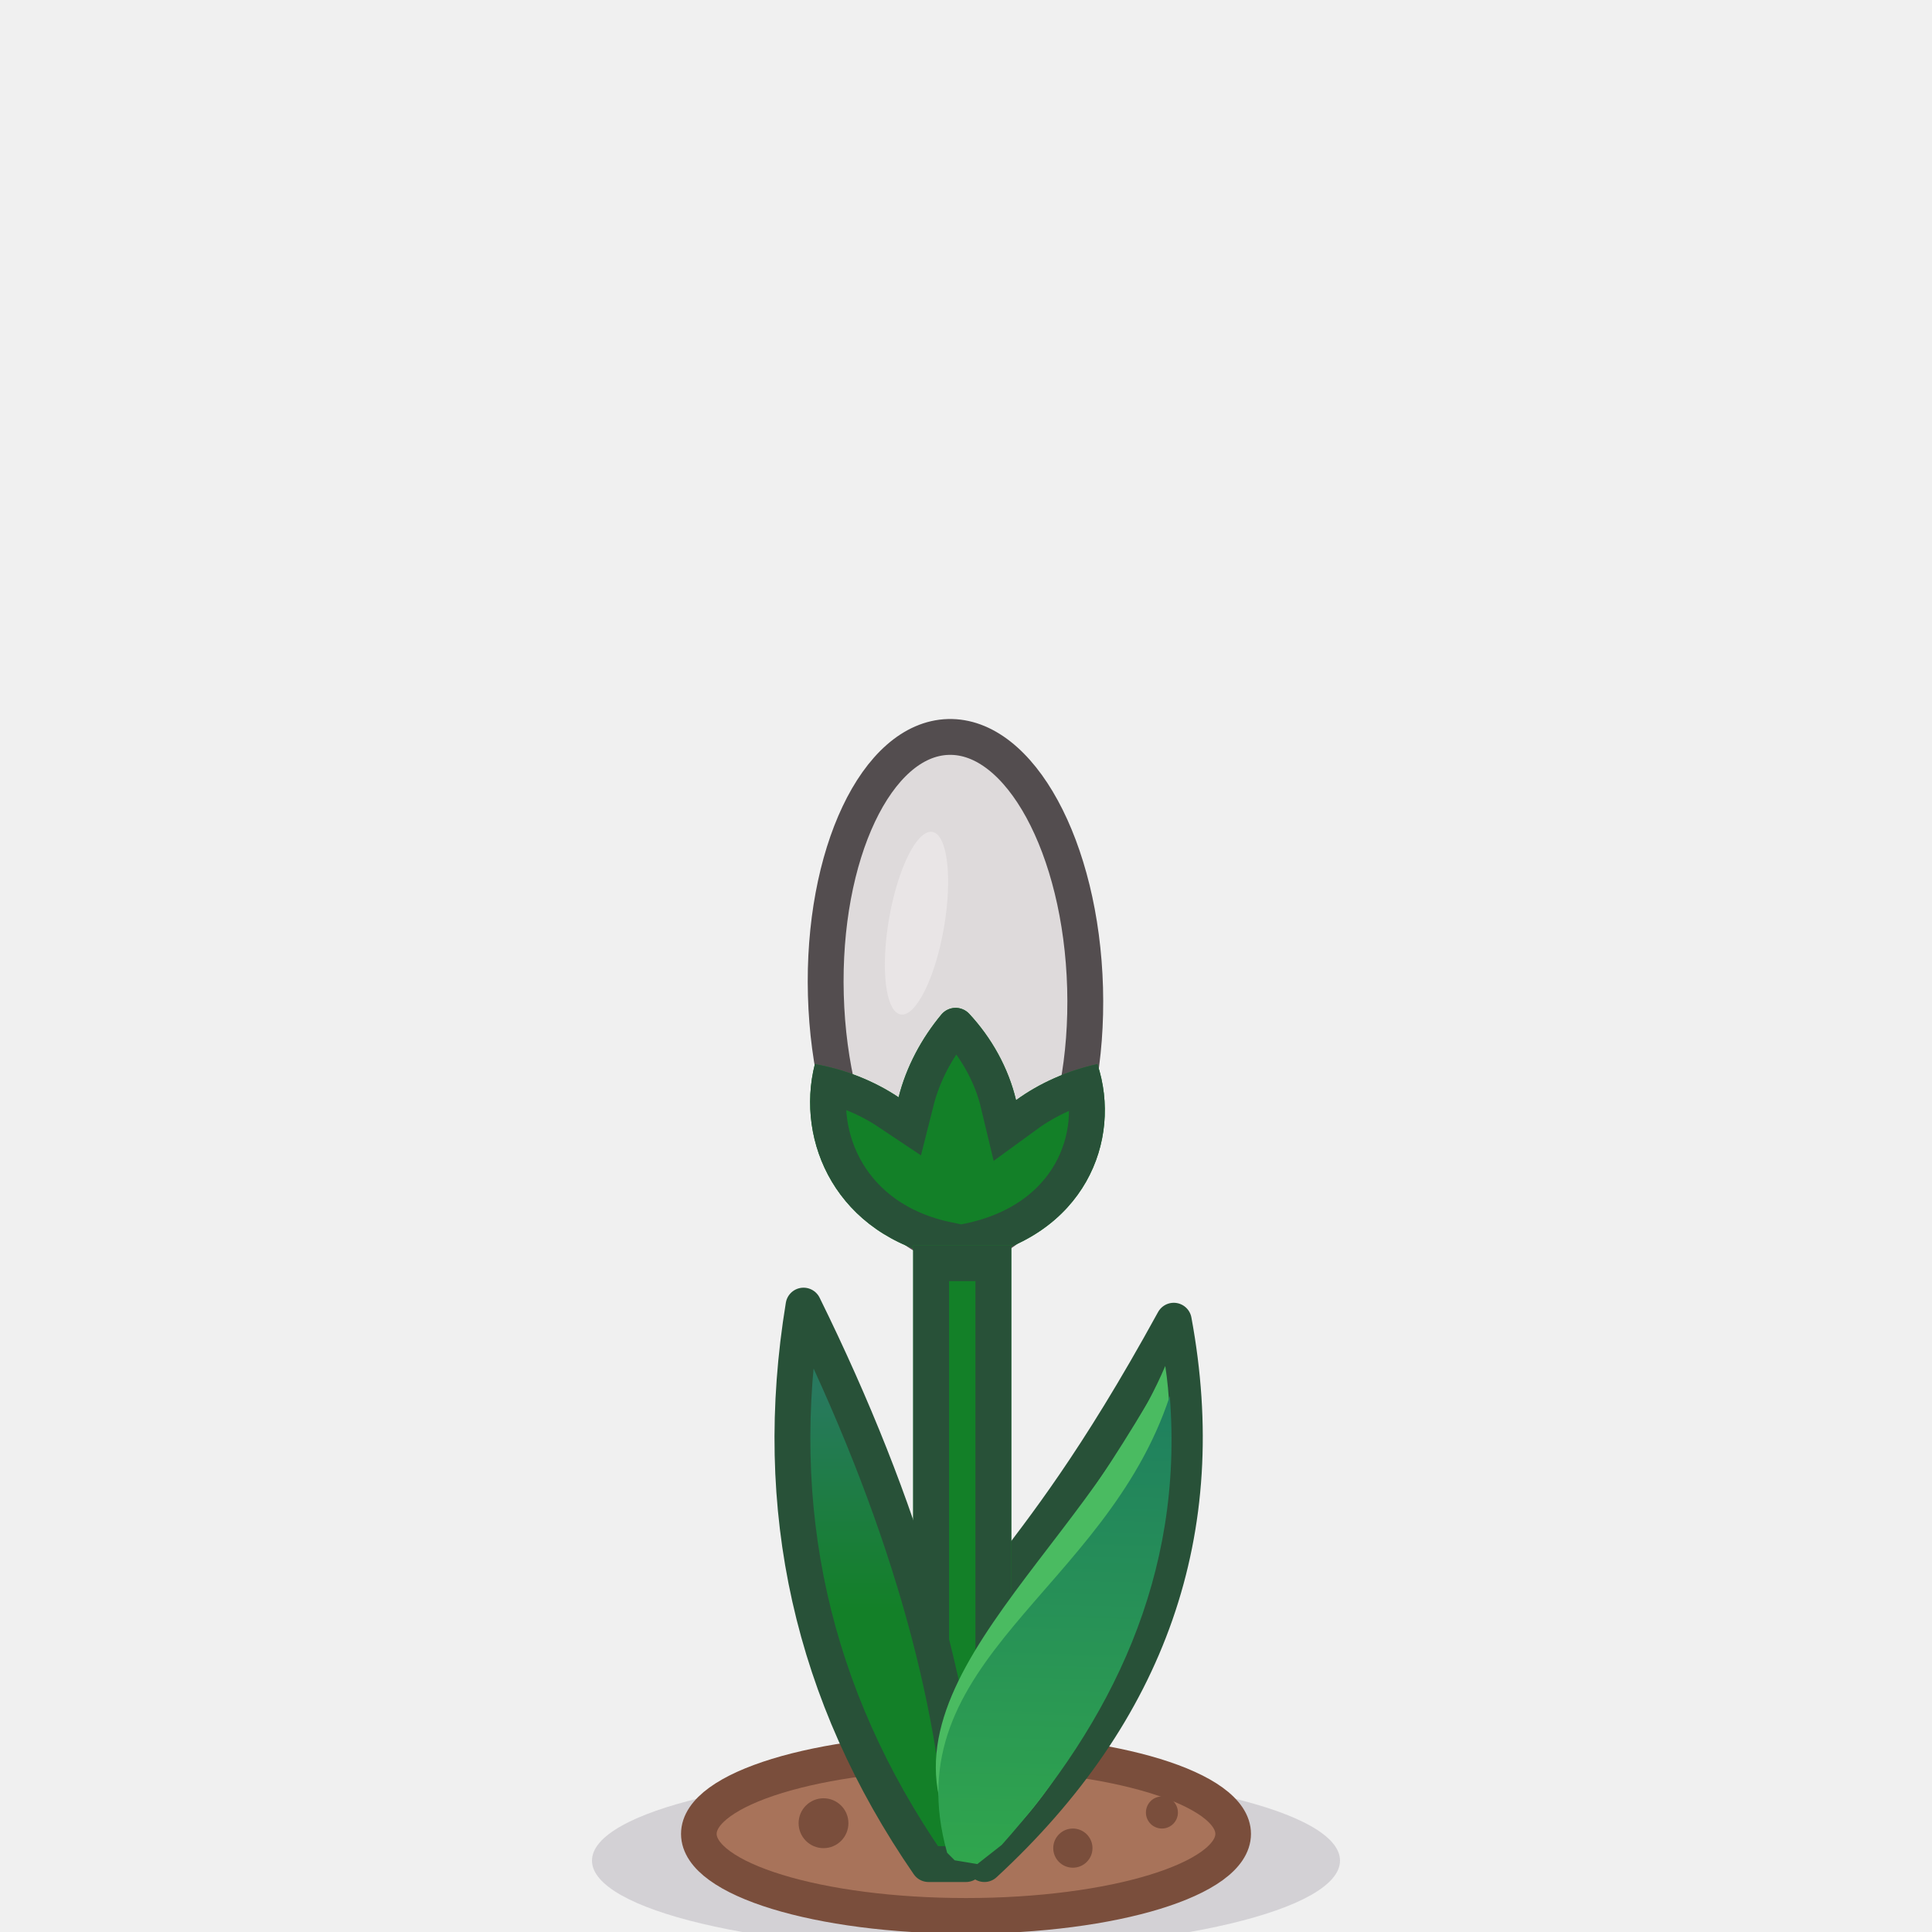
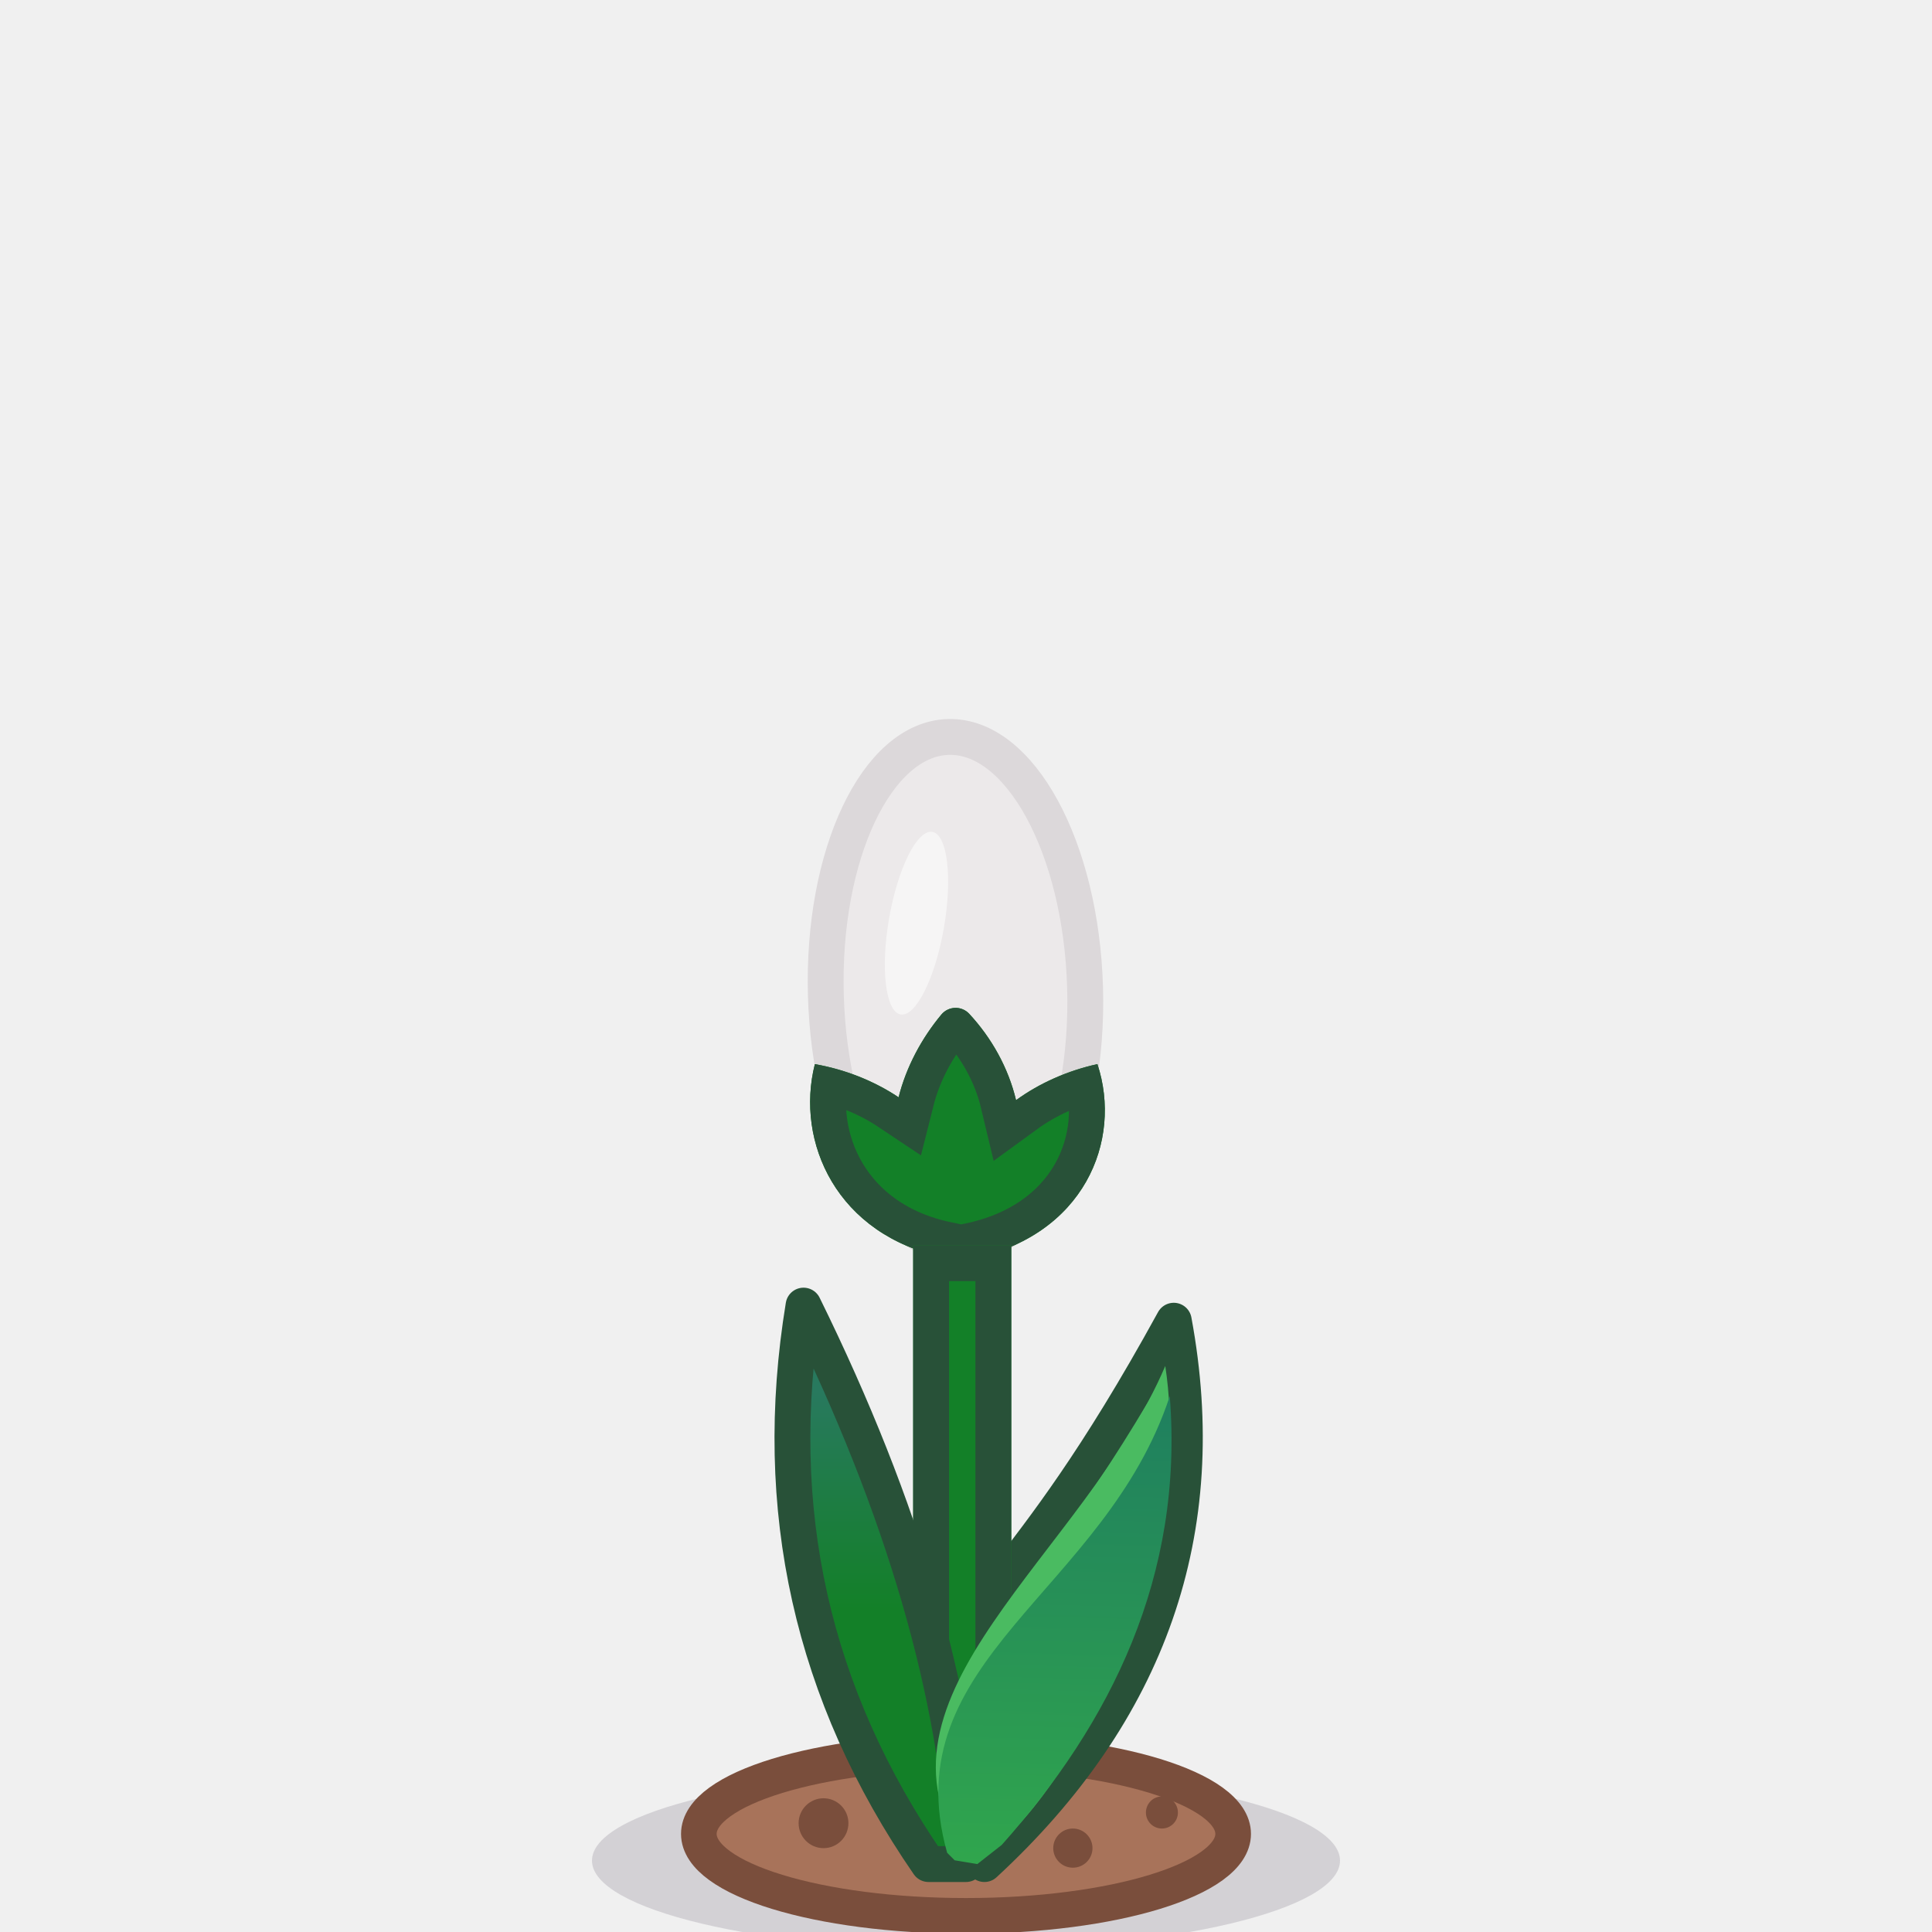
- <svg xmlns="http://www.w3.org/2000/svg" xmlns:xlink="http://www.w3.org/1999/xlink" width="256" height="256" viewBox="0 0 256 256" fill="none">
-   <g clip-path="url(#clip0_1214_3126)">
+ <svg xmlns="http://www.w3.org/2000/svg" width="256" height="256" viewBox="0 0 256 256" fill="none">
+   <g clip-path="url(#clip0_1255_3744)">
    <path d="M177.56 246.54C177.56 253.06 155.37 258.34 128 258.34C100.63 258.34 78.44 253.06 78.44 246.54C78.44 240.02 100.63 234.74 128 234.74C155.37 234.74 177.56 240.02 177.56 246.54Z" fill="#3E2F45" fill-opacity="0.16" />
    <path d="M163.4 243C163.4 249 147.55 253.86 128 253.86C108.45 253.86 92.6 249 92.6 243C92.6 237 108.45 232.14 128 232.14C147.55 232.14 163.4 237 163.4 243Z" fill="#A8735A" />
    <path d="M163.4 243C163.4 249 147.55 253.86 128 253.86C108.45 253.86 92.6 249 92.6 243C92.6 237 108.45 232.14 128 232.14C147.55 232.14 163.4 237 163.4 243Z" stroke-width="4.72" stroke-linecap="round" stroke-linejoin="round" stroke="#7A4E3C" />
    <path d="M112.42 241.58C112.42 243.41 110.94 244.89 109.12 244.89C107.3 244.89 105.82 243.41 105.82 241.58C105.82 239.76 107.3 238.28 109.12 238.28C110.94 238.28 112.42 239.76 112.42 241.58Z" fill="#7A4E3C" />
    <path d="M144.76 244.89C144.76 246.32 143.59 247.48 142.16 247.48C140.73 247.48 139.56 246.32 139.56 244.89C139.56 243.45 140.73 242.29 142.16 242.29C143.59 242.29 144.76 243.45 144.76 244.89Z" fill="#7A4E3C" />
    <path d="M156.08 240.17C156.08 241.34 155.13 242.29 153.96 242.29C152.79 242.29 151.84 241.34 151.84 240.17C151.84 238.99 152.79 238.04 153.96 238.04C155.13 238.04 156.08 238.99 156.08 240.17Z" fill="#7A4E3C" />
-     <path d="M143.78 130.91C144.3 149.54 137.03 164.86 127.55 165.12C118.06 165.39 109.95 150.5 109.43 131.87C108.91 113.24 116.17 97.92 125.66 97.65C135.14 97.39 143.26 112.28 143.78 130.91Z" fill="#DEDADB" stroke-width="4.75" stroke="#534D4F" />
-     <path d="M125.07 122.95C123.91 129.63 121.34 134.76 119.34 134.42C117.34 134.07 116.65 128.37 117.81 121.69C118.97 115.02 121.54 109.89 123.54 110.23C125.54 110.58 126.23 116.28 125.07 122.95Z" fill="#E9E5E6" />
-     <use xlink:href="#stroke0_1214_3126" fill="#138028" />
-     <mask id="stroke1_1214_3126" fill="white">
-       <use xlink:href="#stroke0_1214_3126" />
+     <path d="M143.78 130.91C144.3 149.54 137.03 164.86 127.55 165.12C118.06 165.39 109.95 150.5 109.43 131.87C108.91 113.24 116.17 97.92 125.66 97.65C135.14 97.39 143.26 112.28 143.78 130.91Z" fill="#ECE9EA" stroke-width="4.75" stroke="#DCD8DA" />
+     <path d="M125.07 122.95C123.91 129.63 121.34 134.76 119.34 134.42C117.34 134.07 116.65 128.37 117.81 121.69C118.97 115.02 121.54 109.89 123.54 110.23C125.54 110.58 126.23 116.28 125.07 122.95Z" fill="#F6F5F5" />
+     <path d="M126.558 133.548C127.263 133.529 127.943 133.814 128.424 134.331C131.398 137.533 133.612 141.498 134.632 145.779C137.747 143.51 141.493 141.86 145.413 141C148.756 151.116 143.686 163.786 128.636 166.828C128.205 167.213 127.652 167.438 127.069 167.454C126.409 167.473 125.769 167.224 125.294 166.765C125.247 166.72 125.202 166.673 125.155 166.627C110.86 163.695 105.359 151.296 107.974 141.002C111.948 141.696 115.802 143.214 119.069 145.398C120.085 141.357 122.118 137.584 124.737 134.433C125.189 133.89 125.852 133.568 126.558 133.548Z" fill="#138028" />
+     <mask id="mask0_1255_3744" style="mask-type:luminance" maskUnits="userSpaceOnUse" x="107" y="133" width="40" height="35">
+       <path d="M126.558 133.548C127.263 133.529 127.943 133.814 128.424 134.331C131.398 137.533 133.612 141.498 134.632 145.779C137.747 143.51 141.493 141.86 145.413 141C148.756 151.116 143.686 163.786 128.636 166.828C128.205 167.213 127.652 167.438 127.069 167.454C126.409 167.473 125.769 167.224 125.294 166.765C125.247 166.72 125.202 166.673 125.155 166.627C110.86 163.695 105.359 151.296 107.974 141.002C111.948 141.696 115.802 143.214 119.069 145.398C120.085 141.357 122.118 137.584 124.737 134.433C125.189 133.89 125.852 133.568 126.558 133.548Z" fill="white" />
    </mask>
-     <path d="M126.558 133.548C127.263 133.529 127.943 133.814 128.424 134.331C131.398 137.533 133.612 141.498 134.632 145.779C137.747 143.51 141.493 141.86 145.413 141C148.756 151.116 143.686 163.786 128.636 166.828C128.205 167.213 127.652 167.438 127.069 167.454C126.409 167.473 125.769 167.224 125.294 166.765C125.247 166.72 125.202 166.673 125.155 166.627C110.86 163.695 105.359 151.296 107.974 141.002C111.948 141.696 115.802 143.214 119.069 145.398C120.085 141.357 122.118 137.584 124.737 134.433C125.189 133.89 125.852 133.568 126.558 133.548Z" stroke-width="9.5" stroke-linecap="round" stroke="#285138" mask="url(#stroke1_1214_3126)" />
+     <g mask="url(#mask0_1255_3744)">
+       <path d="M126.558 133.548C127.263 133.529 127.943 133.814 128.424 134.331C131.398 137.533 133.612 141.498 134.632 145.779C137.747 143.51 141.493 141.86 145.413 141C148.756 151.116 143.686 163.786 128.636 166.828C128.205 167.213 127.652 167.438 127.069 167.454C126.409 167.473 125.769 167.224 125.294 166.765C125.247 166.72 125.202 166.673 125.155 166.627C110.86 163.695 105.359 151.296 107.974 141.002C111.948 141.696 115.802 143.214 119.069 145.398C120.085 141.357 122.118 137.584 124.737 134.433C125.189 133.89 125.852 133.568 126.558 133.548Z" stroke-width="9.5" stroke-linecap="round" stroke="#285138" />
+     </g>
    <path d="M130.439 247C152.313 226.789 160.676 202.789 155.53 175C134.657 213.066 128.234 208.628 123 231.282L130.439 247Z" fill="#4ABB61" stroke-width="4.75" stroke-linecap="round" stroke-linejoin="round" stroke="#285138" />
-     <path d="M121 165H134V239.92C134 242.725 131.725 245 128.92 245V245C124.546 245 121 241.454 121 237.08V165Z" fill="#138028" />
-     <mask id="stroke2_1214_3126" fill="white">
-       <path d="M121 165H134V239.92C134 242.725 131.725 245 128.92 245V245C124.546 245 121 241.454 121 237.08V165Z" />
+     <path d="M121 165H134V239.92C134 242.725 131.725 245 128.92 245C124.546 245 121 241.454 121 237.08V165Z" fill="#138028" />
+     <mask id="mask1_1255_3744" style="mask-type:luminance" maskUnits="userSpaceOnUse" x="121" y="165" width="13" height="80">
+       <path d="M121 165H134V239.92C134 242.725 131.725 245 128.92 245C124.546 245 121 241.454 121 237.08V165Z" fill="white" />
    </mask>
-     <path d="M121 165H134V239.92C134 242.725 131.725 245 128.92 245V245C124.546 245 121 241.454 121 237.08V165Z" stroke-width="9.5" stroke="#285138" mask="url(#stroke2_1214_3126)" />
-     <path d="M123.032 247C107.576 224.576 102.056 199.909 106.472 173C119.72 199.909 126.896 224.576 128 247H123.032Z" fill="url(#paint0_linear_1214_3126)" stroke-width="4.75" stroke-linecap="round" stroke-linejoin="round" stroke="#285138" />
+     <g mask="url(#mask1_1255_3744)">
+       <path d="M121 165H134V239.92C134 242.725 131.725 245 128.92 245C124.546 245 121 241.454 121 237.08V165Z" stroke-width="9.5" stroke="#285138" />
+     </g>
+     <path d="M123.032 247C107.576 224.576 102.056 199.909 106.472 173C119.72 199.909 126.896 224.576 128 247H123.032Z" fill="url(#paint0_linear_1255_3744)" stroke-width="4.75" stroke-linecap="round" stroke-linejoin="round" stroke="#285138" />
    <path d="M127.971 245.914C135.074 248.012 159.063 211.301 154.405 181C143.691 206.103 113.181 224.781 127.971 245.914Z" fill="#4ABB61" />
-     <path d="M132.74 244.457C147.17 228.278 156.886 208.847 155 185C146.461 210.975 118.306 219.901 125.5 245.5L126.5 246.5L129.5 247L132.74 244.457Z" fill="url(#paint1_linear_1214_3126)" />
+     <path d="M132.74 244.457C147.17 228.278 156.886 208.847 155 185C146.461 210.975 118.306 219.901 125.5 245.5L126.5 246.5L129.5 247L132.74 244.457Z" fill="url(#paint1_linear_1255_3744)" />
  </g>
  <defs>
-     <linearGradient id="paint0_linear_1214_3126" x1="116.5" y1="173" x2="116.5" y2="247" gradientUnits="userSpaceOnUse">
+     <linearGradient id="paint0_linear_1255_3744" x1="116.5" y1="173" x2="116.5" y2="247" gradientUnits="userSpaceOnUse">
      <stop offset="0.154" stop-color="#28795E" />
      <stop offset="0.543" stop-color="#138028" />
    </linearGradient>
-     <linearGradient id="paint1_linear_1214_3126" x1="141.546" y1="187.585" x2="140.029" y2="247.485" gradientUnits="userSpaceOnUse">
+     <linearGradient id="paint1_linear_1255_3744" x1="141.546" y1="187.585" x2="140.029" y2="247.485" gradientUnits="userSpaceOnUse">
      <stop stop-color="#20815E" />
      <stop offset="1" stop-color="#30A64D" />
    </linearGradient>
-     <clipPath id="clip0_1214_3126">
+     <clipPath id="clip0_1255_3744">
      <rect width="256" height="256" fill="white" />
    </clipPath>
-     <path id="stroke0_1214_3126" d="M126.558 133.548C127.263 133.529 127.943 133.814 128.424 134.331C131.398 137.533 133.612 141.498 134.632 145.779C137.747 143.51 141.493 141.86 145.413 141C148.756 151.116 143.686 163.786 128.636 166.828C128.205 167.213 127.652 167.438 127.069 167.454C126.409 167.473 125.769 167.224 125.294 166.765C125.247 166.72 125.202 166.673 125.155 166.627C110.86 163.695 105.359 151.296 107.974 141.002C111.948 141.696 115.802 143.214 119.069 145.398C120.085 141.357 122.118 137.584 124.737 134.433C125.189 133.89 125.852 133.568 126.558 133.548Z" />
  </defs>
</svg>
